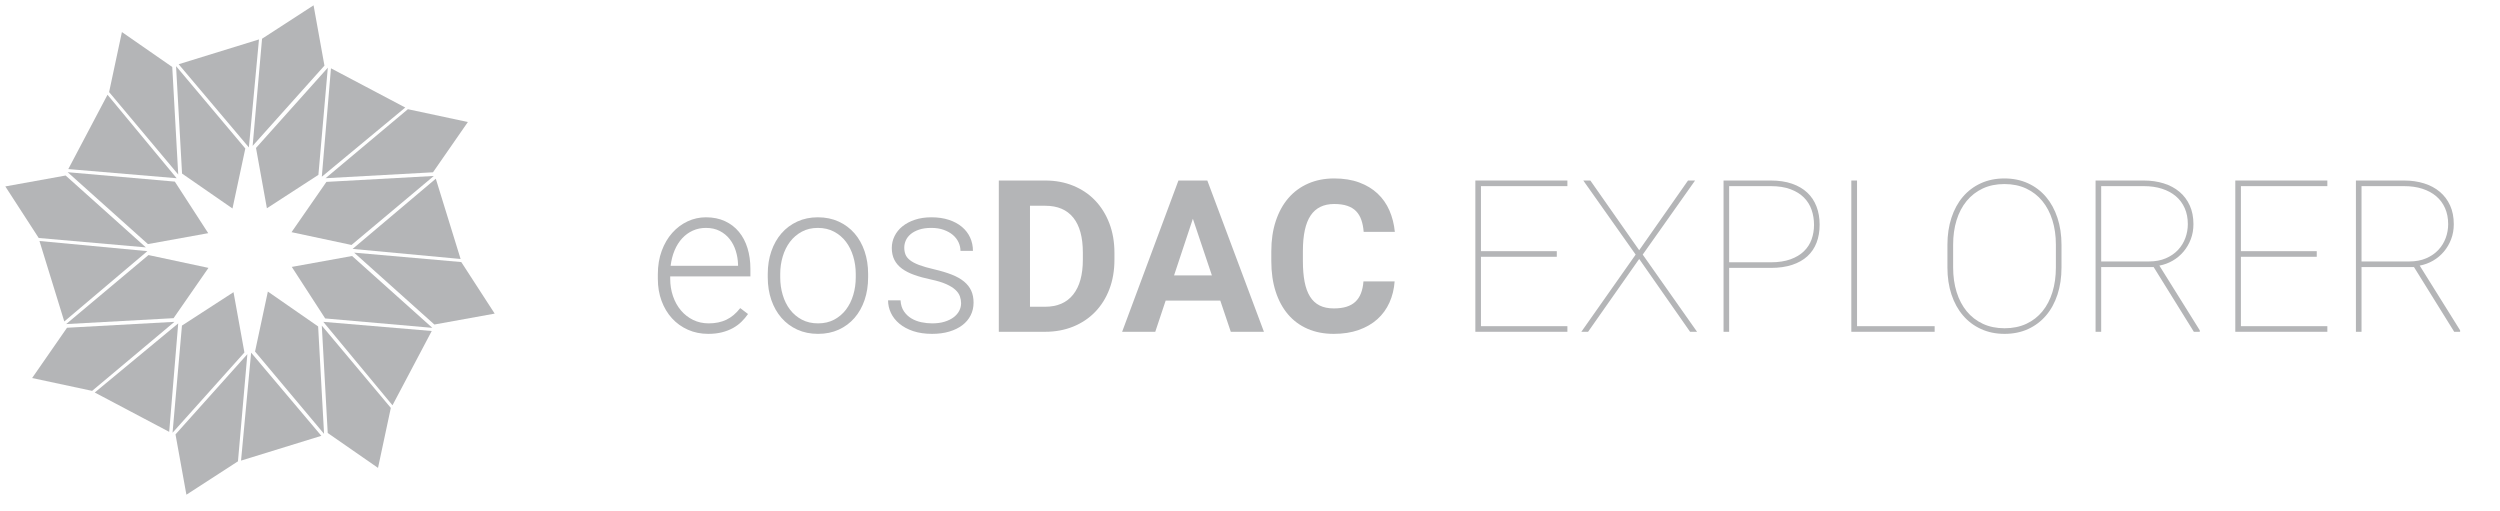
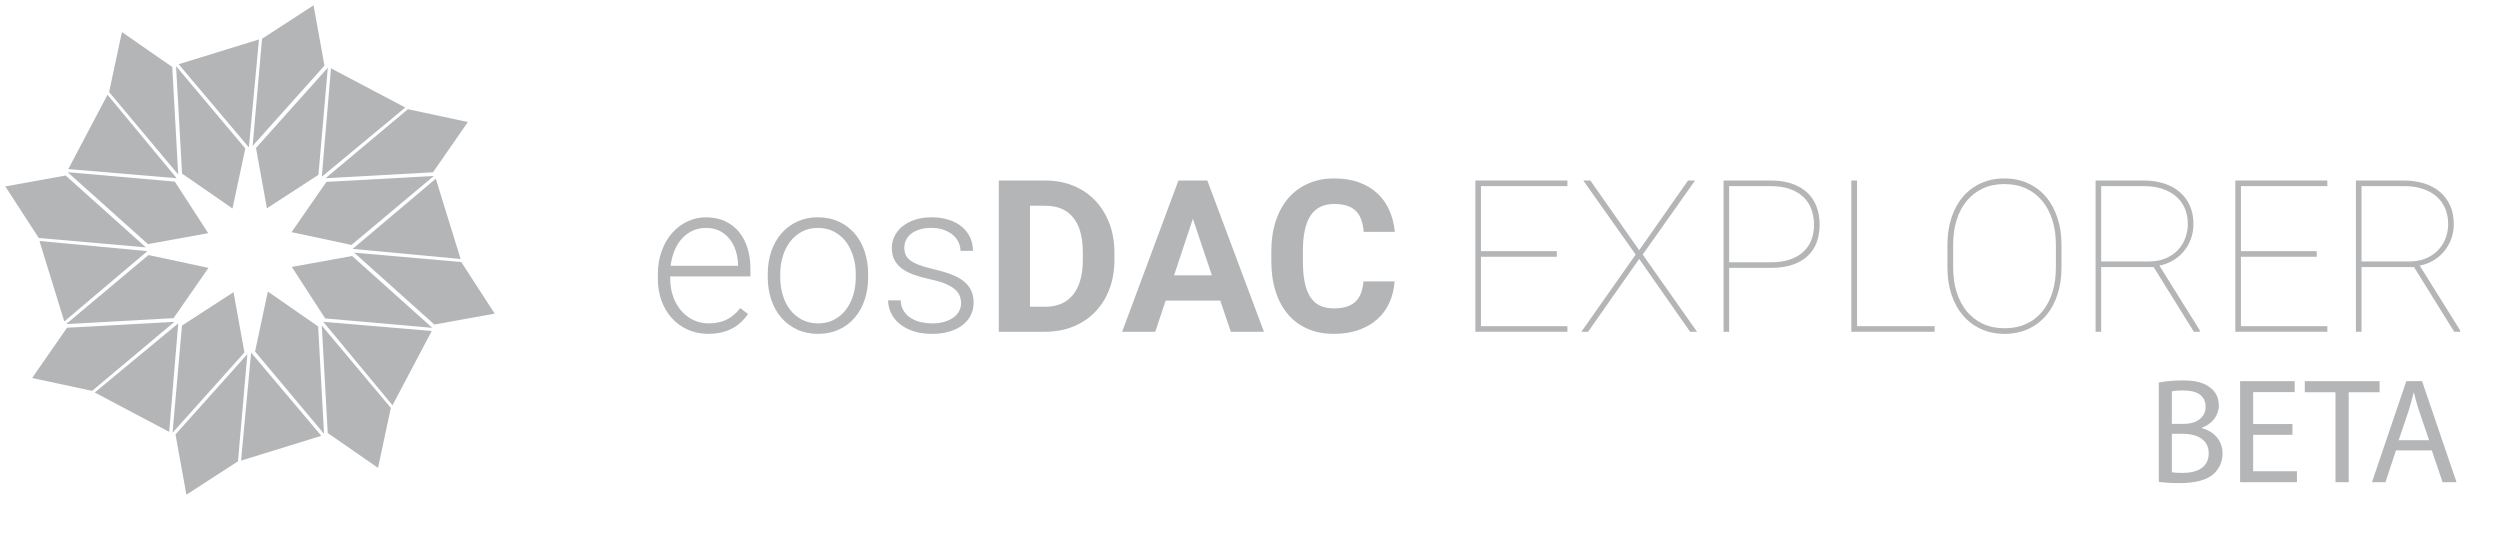
- <svg xmlns="http://www.w3.org/2000/svg" width="100%" height="100%" viewBox="0 0 235 48" version="1.1" xml:space="preserve" style="fill-rule:evenodd;clip-rule:evenodd;stroke-linejoin:round;stroke-miterlimit:1.414;">
-   <rect id="icon-signet-eosdac-explorer-225x48" x="0" y="0" width="235" height="48" style="fill:none;" />
+ <svg xmlns="http://www.w3.org/2000/svg" version="1.1" id="Layer_1" x="0px" y="0px" width="200px" height="42.577px" viewBox="0 79.575 200 42.577" style="enable-background:new 0 79.575 200 42.577;" xml:space="preserve">
+   <rect id="icon-signet-eosdac-explorer-225x48" y="79.575" style="fill:none;" width="200" height="40.851" />
  <g>
-     <path d="M66.574,31.383c-0.691,0 -1.325,-0.128 -1.905,-0.385c-0.579,-0.257 -1.079,-0.615 -1.499,-1.074c-0.42,-0.459 -0.747,-1.005 -0.981,-1.636c-0.235,-0.632 -0.352,-1.325 -0.352,-2.08l0,-0.42c0,-0.814 0.122,-1.551 0.366,-2.212c0.245,-0.661 0.575,-1.224 0.992,-1.69c0.416,-0.465 0.896,-0.825 1.44,-1.079c0.544,-0.254 1.118,-0.381 1.724,-0.381c0.67,0 1.266,0.121 1.787,0.362c0.521,0.241 0.959,0.576 1.313,1.006c0.355,0.429 0.624,0.94 0.806,1.533c0.182,0.592 0.273,1.24 0.273,1.943l0,0.713l-7.539,0l0,0.225c0,0.579 0.088,1.124 0.264,1.635c0.176,0.512 0.423,0.956 0.742,1.333c0.319,0.378 0.7,0.676 1.143,0.894c0.443,0.218 0.934,0.327 1.474,0.327c0.625,0 1.177,-0.114 1.656,-0.342c0.478,-0.227 0.913,-0.592 1.303,-1.093l0.733,0.556c-0.176,0.254 -0.379,0.495 -0.611,0.723c-0.231,0.228 -0.499,0.426 -0.805,0.596c-0.306,0.169 -0.651,0.302 -1.035,0.4c-0.384,0.098 -0.814,0.146 -1.289,0.146Zm-0.215,-9.96c-0.443,0 -0.853,0.084 -1.231,0.253c-0.377,0.17 -0.711,0.411 -1.001,0.723c-0.289,0.313 -0.527,0.689 -0.713,1.128c-0.185,0.439 -0.31,0.926 -0.376,1.46l6.338,0l0,-0.127c-0.013,-0.443 -0.084,-0.871 -0.215,-1.284c-0.13,-0.414 -0.32,-0.78 -0.571,-1.099c-0.25,-0.319 -0.561,-0.574 -0.932,-0.766c-0.372,-0.192 -0.804,-0.288 -1.299,-0.288Z" style="fill:#B4B5B7;fill-rule:nonzero;" />
-     <path d="M72.169,25.749c0,-0.769 0.113,-1.478 0.337,-2.129c0.225,-0.651 0.542,-1.213 0.952,-1.685c0.41,-0.472 0.905,-0.841 1.485,-1.108c0.579,-0.267 1.224,-0.401 1.933,-0.401c0.723,0 1.376,0.134 1.958,0.401c0.583,0.267 1.079,0.636 1.49,1.108c0.41,0.472 0.725,1.034 0.947,1.685c0.221,0.651 0.332,1.36 0.332,2.129l0,0.322c0,0.768 -0.111,1.478 -0.332,2.129c-0.222,0.651 -0.537,1.212 -0.947,1.684c-0.411,0.472 -0.905,0.84 -1.485,1.104c-0.579,0.264 -1.227,0.395 -1.943,0.395c-0.716,0 -1.364,-0.131 -1.944,-0.395c-0.579,-0.264 -1.075,-0.632 -1.489,-1.104c-0.413,-0.472 -0.732,-1.033 -0.957,-1.684c-0.224,-0.651 -0.337,-1.361 -0.337,-2.129l0,-0.322Zm1.172,0.322c0,0.579 0.078,1.131 0.235,1.655c0.156,0.524 0.384,0.983 0.683,1.377c0.3,0.394 0.671,0.708 1.113,0.943c0.443,0.234 0.951,0.351 1.524,0.351c0.573,0 1.079,-0.117 1.518,-0.351c0.44,-0.235 0.809,-0.549 1.109,-0.943c0.299,-0.394 0.527,-0.853 0.683,-1.377c0.157,-0.524 0.235,-1.076 0.235,-1.655l0,-0.322c0,-0.567 -0.078,-1.112 -0.235,-1.636c-0.156,-0.524 -0.384,-0.985 -0.683,-1.382c-0.3,-0.397 -0.672,-0.714 -1.118,-0.952c-0.446,-0.238 -0.956,-0.356 -1.529,-0.356c-0.566,0 -1.069,0.118 -1.508,0.356c-0.44,0.238 -0.809,0.555 -1.109,0.952c-0.299,0.397 -0.527,0.858 -0.683,1.382c-0.157,0.524 -0.235,1.069 -0.235,1.636l0,0.322Z" style="fill:#B4B5B7;fill-rule:nonzero;" />
-     <path d="M90.343,28.503c0,-0.215 -0.037,-0.43 -0.112,-0.645c-0.075,-0.215 -0.215,-0.418 -0.42,-0.61c-0.205,-0.192 -0.492,-0.371 -0.859,-0.537c-0.368,-0.166 -0.845,-0.311 -1.431,-0.435c-0.586,-0.124 -1.109,-0.267 -1.568,-0.43c-0.459,-0.162 -0.846,-0.359 -1.162,-0.59c-0.315,-0.232 -0.555,-0.507 -0.717,-0.826c-0.163,-0.319 -0.245,-0.693 -0.245,-1.123c0,-0.39 0.087,-0.761 0.259,-1.113c0.173,-0.352 0.42,-0.658 0.742,-0.918c0.323,-0.26 0.713,-0.467 1.172,-0.62c0.459,-0.153 0.975,-0.23 1.548,-0.23c0.612,0 1.161,0.08 1.646,0.24c0.485,0.159 0.895,0.381 1.23,0.664c0.335,0.283 0.591,0.617 0.767,1.001c0.175,0.384 0.263,0.801 0.263,1.25l-1.171,0c0,-0.274 -0.061,-0.541 -0.181,-0.801c-0.121,-0.26 -0.296,-0.49 -0.527,-0.689c-0.232,-0.198 -0.518,-0.359 -0.86,-0.483c-0.342,-0.124 -0.731,-0.185 -1.167,-0.185c-0.456,0 -0.845,0.055 -1.167,0.166c-0.322,0.11 -0.586,0.253 -0.791,0.429c-0.205,0.176 -0.355,0.373 -0.449,0.591c-0.094,0.218 -0.142,0.438 -0.142,0.659c0,0.235 0.036,0.448 0.108,0.64c0.071,0.192 0.21,0.371 0.415,0.537c0.205,0.166 0.491,0.319 0.859,0.459c0.368,0.14 0.848,0.278 1.441,0.415c0.638,0.15 1.188,0.316 1.65,0.498c0.462,0.182 0.845,0.399 1.147,0.649c0.303,0.251 0.528,0.538 0.674,0.86c0.147,0.322 0.22,0.695 0.22,1.118c0,0.436 -0.091,0.835 -0.273,1.196c-0.183,0.362 -0.443,0.671 -0.782,0.928c-0.338,0.257 -0.748,0.457 -1.23,0.601c-0.482,0.143 -1.019,0.214 -1.612,0.214c-0.67,0 -1.263,-0.086 -1.777,-0.258c-0.514,-0.173 -0.947,-0.406 -1.299,-0.699c-0.351,-0.293 -0.617,-0.629 -0.796,-1.01c-0.179,-0.381 -0.268,-0.777 -0.268,-1.187l1.172,0c0.026,0.417 0.133,0.764 0.322,1.04c0.189,0.277 0.423,0.498 0.703,0.664c0.28,0.166 0.591,0.285 0.933,0.357c0.342,0.071 0.678,0.107 1.01,0.107c0.443,0 0.834,-0.052 1.172,-0.156c0.339,-0.104 0.624,-0.244 0.855,-0.42c0.231,-0.176 0.405,-0.378 0.522,-0.605c0.118,-0.228 0.176,-0.466 0.176,-0.713Z" style="fill:#B4B5B7;fill-rule:nonzero;" />
-     <path d="M93.888,31.188l0,-14.219l4.375,0c0.957,0 1.834,0.165 2.632,0.494c0.797,0.328 1.481,0.791 2.051,1.386c0.569,0.596 1.014,1.311 1.333,2.144c0.319,0.833 0.478,1.758 0.478,2.773l0,0.645c0,1.015 -0.158,1.938 -0.473,2.768c-0.316,0.83 -0.762,1.543 -1.338,2.139c-0.577,0.596 -1.265,1.056 -2.066,1.382c-0.801,0.325 -1.683,0.488 -2.646,0.488l-4.346,0Zm2.93,-11.846l0,9.493l1.416,0c1.159,0 2.041,-0.383 2.646,-1.148c0.606,-0.765 0.908,-1.857 0.908,-3.276l0,-0.664c0,-1.446 -0.299,-2.541 -0.898,-3.286c-0.599,-0.746 -1.475,-1.119 -2.627,-1.119l-1.445,0Z" style="fill:#B4B5B7;fill-rule:nonzero;" />
-     <path d="M114.708,28.258l-5.136,0l-0.977,2.93l-3.115,0l5.293,-14.219l2.715,0l5.322,14.219l-3.115,0l-0.987,-2.93Zm-4.345,-2.373l3.554,0l-1.787,-5.322l-1.767,5.322Z" style="fill:#B4B5B7;fill-rule:nonzero;" />
-     <path d="M131.095,26.452c-0.052,0.723 -0.215,1.387 -0.488,1.992c-0.274,0.606 -0.651,1.125 -1.133,1.558c-0.482,0.433 -1.066,0.771 -1.753,1.015c-0.687,0.244 -1.47,0.366 -2.349,0.366c-0.911,0 -1.73,-0.157 -2.456,-0.473c-0.726,-0.316 -1.341,-0.77 -1.845,-1.362c-0.505,-0.593 -0.892,-1.311 -1.162,-2.154c-0.271,-0.843 -0.406,-1.789 -0.406,-2.837l0,-0.937c0,-1.048 0.14,-1.996 0.42,-2.842c0.28,-0.846 0.676,-1.566 1.187,-2.158c0.511,-0.593 1.131,-1.048 1.86,-1.367c0.729,-0.319 1.543,-0.479 2.441,-0.479c0.886,0 1.669,0.125 2.349,0.376c0.68,0.251 1.258,0.599 1.733,1.045c0.476,0.446 0.847,0.977 1.114,1.592c0.267,0.615 0.436,1.284 0.508,2.007l-2.93,0c-0.033,-0.424 -0.106,-0.798 -0.22,-1.123c-0.114,-0.326 -0.278,-0.599 -0.493,-0.821c-0.215,-0.221 -0.492,-0.389 -0.83,-0.503c-0.339,-0.114 -0.749,-0.171 -1.231,-0.171c-0.989,0 -1.726,0.36 -2.211,1.08c-0.485,0.719 -0.728,1.834 -0.728,3.344l0,0.957c0,0.736 0.054,1.381 0.161,1.934c0.108,0.553 0.277,1.016 0.508,1.387c0.231,0.371 0.531,0.649 0.898,0.835c0.368,0.185 0.813,0.278 1.333,0.278c0.463,0 0.861,-0.052 1.197,-0.156c0.335,-0.105 0.615,-0.262 0.84,-0.474c0.224,-0.212 0.398,-0.477 0.522,-0.796c0.124,-0.319 0.202,-0.69 0.234,-1.113l2.93,0Z" style="fill:#B4B5B7;fill-rule:nonzero;" />
-     <path d="M146.339,24.137l-7.129,0l0,6.524l8.125,0l0,0.527l-8.652,0l0,-14.219l8.652,0l0,0.528l-8.125,0l0,6.113l7.129,0l0,0.527Z" style="fill:#B4B5B7;fill-rule:nonzero;" />
-     <path d="M154.083,23.522l4.59,-6.553l0.664,0l-4.922,6.963l5.108,7.256l-0.655,0l-4.785,-6.846l-4.804,6.846l-0.635,0l5.107,-7.256l-4.922,-6.963l0.664,0l4.59,6.553Z" style="fill:#B4B5B7;fill-rule:nonzero;" />
-     <path d="M162.54,25.182l0,6.006l-0.527,0l0,-14.219l4.443,0c0.756,0 1.42,0.1 1.993,0.298c0.572,0.199 1.051,0.479 1.435,0.84c0.384,0.361 0.674,0.798 0.869,1.309c0.196,0.511 0.293,1.079 0.293,1.704c0,0.625 -0.096,1.188 -0.288,1.689c-0.192,0.502 -0.48,0.928 -0.864,1.28c-0.384,0.351 -0.863,0.621 -1.436,0.81c-0.573,0.189 -1.24,0.283 -2.002,0.283l-3.916,0Zm0,-0.527l3.916,0c0.717,0 1.332,-0.093 1.846,-0.278c0.514,-0.186 0.936,-0.438 1.265,-0.757c0.329,-0.319 0.569,-0.692 0.722,-1.118c0.153,-0.427 0.23,-0.881 0.23,-1.363c0,-0.501 -0.077,-0.973 -0.23,-1.416c-0.153,-0.442 -0.393,-0.828 -0.722,-1.157c-0.329,-0.329 -0.751,-0.589 -1.265,-0.781c-0.514,-0.192 -1.129,-0.288 -1.846,-0.288l-3.916,0l0,7.158Z" style="fill:#B4B5B7;fill-rule:nonzero;" />
-     <path d="M174.562,30.661l7.295,0l0,0.527l-7.832,0l0,-14.219l0.537,0l0,13.692Z" style="fill:#B4B5B7;fill-rule:nonzero;" />
-     <path d="M193.781,25.143c0,0.931 -0.126,1.779 -0.376,2.544c-0.251,0.765 -0.609,1.421 -1.075,1.968c-0.465,0.547 -1.027,0.972 -1.684,1.274c-0.658,0.303 -1.397,0.454 -2.217,0.454c-0.814,0 -1.551,-0.151 -2.212,-0.454c-0.661,-0.302 -1.225,-0.727 -1.694,-1.274c-0.469,-0.547 -0.83,-1.203 -1.084,-1.968c-0.254,-0.765 -0.381,-1.613 -0.381,-2.544l0,-2.129c0,-0.924 0.125,-1.77 0.376,-2.539c0.251,-0.768 0.609,-1.425 1.074,-1.972c0.466,-0.547 1.029,-0.972 1.69,-1.275c0.66,-0.303 1.398,-0.454 2.212,-0.454c0.82,0 1.56,0.151 2.221,0.454c0.661,0.303 1.224,0.728 1.69,1.275c0.465,0.547 0.825,1.204 1.079,1.972c0.254,0.769 0.381,1.615 0.381,2.539l0,2.129Zm-0.528,-2.148c0,-0.834 -0.109,-1.598 -0.327,-2.295c-0.218,-0.697 -0.534,-1.297 -0.947,-1.802c-0.414,-0.504 -0.92,-0.897 -1.519,-1.177c-0.599,-0.28 -1.282,-0.42 -2.05,-0.42c-0.762,0 -1.441,0.14 -2.037,0.42c-0.595,0.28 -1.1,0.673 -1.513,1.177c-0.414,0.505 -0.728,1.105 -0.943,1.802c-0.215,0.697 -0.322,1.461 -0.322,2.295l0,2.148c0,0.84 0.109,1.61 0.327,2.31c0.218,0.7 0.534,1.302 0.947,1.806c0.414,0.505 0.92,0.897 1.519,1.177c0.599,0.28 1.279,0.42 2.041,0.42c0.768,0 1.452,-0.14 2.051,-0.42c0.599,-0.28 1.103,-0.672 1.513,-1.177c0.411,-0.504 0.723,-1.106 0.938,-1.806c0.215,-0.7 0.322,-1.47 0.322,-2.31l0,-2.148Z" style="fill:#B4B5B7;fill-rule:nonzero;" />
-     <path d="M202.443,25.104l-4.932,0l0,6.084l-0.527,0l0,-14.219l4.531,0c0.677,0 1.302,0.09 1.875,0.269c0.573,0.179 1.066,0.443 1.479,0.791c0.414,0.348 0.736,0.776 0.967,1.284c0.231,0.508 0.347,1.094 0.347,1.758c0,0.508 -0.083,0.98 -0.249,1.416c-0.166,0.436 -0.394,0.825 -0.684,1.167c-0.289,0.342 -0.628,0.625 -1.015,0.85c-0.388,0.224 -0.806,0.379 -1.255,0.463l3.799,6.084l0,0.137l-0.557,0l-3.779,-6.084Zm-4.932,-0.527l4.482,0c0.606,0 1.138,-0.099 1.597,-0.298c0.459,-0.199 0.842,-0.462 1.148,-0.791c0.306,-0.329 0.535,-0.703 0.688,-1.123c0.153,-0.42 0.23,-0.851 0.23,-1.294c0,-0.56 -0.098,-1.061 -0.293,-1.504c-0.196,-0.443 -0.474,-0.817 -0.835,-1.123c-0.362,-0.306 -0.796,-0.54 -1.304,-0.703c-0.508,-0.163 -1.078,-0.244 -1.709,-0.244l-4.004,0l0,7.08Z" style="fill:#B4B5B7;fill-rule:nonzero;" />
-     <path d="M217.775,24.137l-7.129,0l0,6.524l8.125,0l0,0.527l-8.653,0l0,-14.219l8.653,0l0,0.528l-8.125,0l0,6.113l7.129,0l0,0.527Z" style="fill:#B4B5B7;fill-rule:nonzero;" />
-     <path d="M226.915,25.104l-4.931,0l0,6.084l-0.528,0l0,-14.219l4.532,0c0.677,0 1.302,0.09 1.875,0.269c0.573,0.179 1.066,0.443 1.479,0.791c0.414,0.348 0.736,0.776 0.967,1.284c0.231,0.508 0.347,1.094 0.347,1.758c0,0.508 -0.083,0.98 -0.249,1.416c-0.166,0.436 -0.394,0.825 -0.684,1.167c-0.29,0.342 -0.628,0.625 -1.016,0.85c-0.387,0.224 -0.805,0.379 -1.255,0.463l3.799,6.084l0,0.137l-0.556,0l-3.78,-6.084Zm-4.931,-0.527l4.482,0c0.606,0 1.138,-0.099 1.597,-0.298c0.459,-0.199 0.841,-0.462 1.147,-0.791c0.306,-0.329 0.536,-0.703 0.689,-1.123c0.153,-0.42 0.229,-0.851 0.229,-1.294c0,-0.56 -0.097,-1.061 -0.293,-1.504c-0.195,-0.443 -0.473,-0.817 -0.835,-1.123c-0.361,-0.306 -0.796,-0.54 -1.303,-0.703c-0.508,-0.163 -1.078,-0.244 -1.709,-0.244l-4.004,0l0,7.08Z" style="fill:#B4B5B7;fill-rule:nonzero;" />
+     <path style="fill:#B4B5B7;" d="M56.659,106.283c-0.588,0-1.127-0.109-1.621-0.328c-0.493-0.219-0.918-0.523-1.276-0.914   s-0.636-0.854-0.835-1.392c-0.2-0.538-0.299-1.128-0.299-1.771v-0.357c0-0.692,0.104-1.32,0.312-1.882   c0.208-0.563,0.489-1.042,0.844-1.438c0.354-0.396,0.762-0.702,1.225-0.918c0.463-0.216,0.952-0.324,1.467-0.324   c0.57,0,1.078,0.103,1.521,0.308c0.443,0.205,0.816,0.49,1.118,0.856c0.302,0.365,0.531,0.8,0.686,1.305   c0.155,0.504,0.232,1.055,0.232,1.654v0.606h-6.416v0.191c0,0.493,0.075,0.957,0.225,1.392c0.15,0.437,0.36,0.813,0.631,1.135   s0.596,0.575,0.973,0.761c0.377,0.186,0.795,0.278,1.254,0.278c0.532,0,1.001-0.097,1.409-0.291   c0.407-0.193,0.777-0.504,1.109-0.931l0.624,0.474c-0.15,0.216-0.323,0.421-0.52,0.615c-0.197,0.194-0.425,0.362-0.685,0.507   c-0.261,0.145-0.554,0.258-0.881,0.341C57.429,106.242,57.063,106.283,56.659,106.283z M56.476,97.807   c-0.377,0-0.726,0.072-1.047,0.215c-0.321,0.145-0.605,0.35-0.852,0.615c-0.246,0.267-0.449,0.586-0.607,0.96   c-0.157,0.374-0.264,0.788-0.32,1.242h5.394v-0.107c-0.011-0.377-0.071-0.742-0.183-1.093c-0.11-0.353-0.272-0.664-0.486-0.936   c-0.213-0.271-0.478-0.488-0.793-0.652C57.265,97.889,56.897,97.807,56.476,97.807z" />
+     <path style="fill:#B4B5B7;" d="M61.42,101.488c0-0.654,0.096-1.258,0.287-1.812c0.192-0.554,0.461-1.033,0.811-1.434   c0.349-0.402,0.77-0.716,1.264-0.943c0.493-0.227,1.042-0.341,1.645-0.341c0.615,0,1.171,0.114,1.667,0.341   c0.496,0.228,0.918,0.542,1.268,0.943c0.349,0.401,0.617,0.88,0.806,1.434c0.188,0.554,0.282,1.157,0.282,1.812v0.274   c0,0.653-0.094,1.258-0.282,1.812c-0.189,0.555-0.457,1.031-0.806,1.434c-0.35,0.401-0.77,0.715-1.264,0.939   c-0.493,0.225-1.044,0.336-1.654,0.336s-1.161-0.111-1.654-0.336c-0.493-0.225-0.915-0.538-1.268-0.939   c-0.351-0.402-0.623-0.879-0.814-1.434c-0.19-0.554-0.287-1.158-0.287-1.812V101.488z M62.418,101.763   c0,0.493,0.066,0.962,0.2,1.408c0.133,0.446,0.327,0.837,0.582,1.172c0.255,0.335,0.571,0.603,0.947,0.803   c0.377,0.199,0.809,0.299,1.297,0.299s0.918-0.1,1.292-0.299c0.375-0.2,0.688-0.468,0.944-0.803   c0.254-0.335,0.448-0.726,0.581-1.172c0.134-0.446,0.2-0.915,0.2-1.408v-0.274c0-0.482-0.066-0.946-0.2-1.392   c-0.133-0.446-0.327-0.838-0.581-1.176c-0.255-0.338-0.572-0.607-0.952-0.81c-0.379-0.203-0.813-0.303-1.301-0.303   c-0.481,0-0.91,0.101-1.283,0.303c-0.375,0.203-0.688,0.472-0.944,0.81c-0.254,0.338-0.449,0.73-0.582,1.176   c-0.133,0.446-0.2,0.91-0.2,1.392V101.763z" />
+     <path style="fill:#B4B5B7;" d="M76.888,103.832c0-0.183-0.032-0.365-0.095-0.549c-0.064-0.183-0.183-0.355-0.357-0.52   c-0.175-0.162-0.419-0.314-0.731-0.457c-0.313-0.141-0.719-0.264-1.218-0.369c-0.499-0.105-0.944-0.228-1.334-0.367   c-0.391-0.137-0.72-0.305-0.989-0.502c-0.268-0.197-0.472-0.432-0.61-0.703c-0.139-0.271-0.208-0.589-0.208-0.956   c0-0.332,0.074-0.647,0.221-0.947c0.147-0.299,0.357-0.56,0.631-0.781c0.275-0.221,0.607-0.397,0.998-0.528   c0.391-0.13,0.83-0.195,1.317-0.195c0.521,0,0.988,0.068,1.401,0.204c0.413,0.135,0.762,0.324,1.047,0.565   c0.285,0.241,0.503,0.525,0.652,0.852c0.149,0.327,0.224,0.682,0.224,1.064h-0.997c0-0.233-0.052-0.46-0.154-0.682   c-0.103-0.222-0.252-0.417-0.448-0.586c-0.198-0.169-0.441-0.306-0.732-0.411s-0.622-0.158-0.993-0.158   c-0.388,0-0.719,0.047-0.993,0.142c-0.274,0.093-0.499,0.215-0.673,0.365c-0.174,0.15-0.302,0.318-0.382,0.503   c-0.08,0.186-0.121,0.373-0.121,0.561c0,0.2,0.031,0.381,0.092,0.545c0.061,0.163,0.179,0.315,0.354,0.457   c0.174,0.141,0.417,0.271,0.731,0.391c0.313,0.119,0.722,0.236,1.226,0.354c0.543,0.127,1.011,0.269,1.404,0.424   c0.394,0.154,0.719,0.339,0.977,0.552c0.258,0.214,0.449,0.458,0.573,0.731c0.125,0.274,0.188,0.592,0.188,0.952   c0,0.371-0.078,0.71-0.232,1.018c-0.156,0.308-0.377,0.571-0.666,0.79c-0.288,0.219-0.637,0.389-1.047,0.512   c-0.41,0.121-0.867,0.182-1.372,0.182c-0.57,0-1.075-0.072-1.512-0.219c-0.438-0.148-0.806-0.346-1.105-0.596   c-0.299-0.249-0.525-0.535-0.677-0.859s-0.229-0.661-0.229-1.01h0.998c0.022,0.354,0.113,0.65,0.274,0.885   c0.161,0.236,0.36,0.424,0.599,0.564c0.238,0.142,0.503,0.243,0.794,0.305c0.291,0.061,0.577,0.091,0.859,0.091   c0.377,0,0.71-0.044,0.998-0.133c0.289-0.089,0.531-0.208,0.728-0.357c0.197-0.149,0.345-0.321,0.444-0.515   C76.838,104.245,76.888,104.043,76.888,103.832z" />
+     <path style="fill:#B4B5B7;" d="M79.905,106.117V94.016h3.723c0.814,0,1.561,0.141,2.24,0.42c0.678,0.279,1.26,0.673,1.746,1.18   c0.484,0.507,0.863,1.116,1.134,1.825s0.407,1.496,0.407,2.36v0.549c0,0.863-0.134,1.649-0.402,2.355   c-0.269,0.707-0.648,1.313-1.139,1.82c-0.491,0.508-1.077,0.899-1.758,1.177c-0.682,0.276-1.433,0.415-2.252,0.415H79.905z    M82.398,96.036v8.08h1.205c0.986,0,1.737-0.326,2.252-0.978c0.516-0.651,0.772-1.58,0.772-2.788v-0.565   c0-1.23-0.254-2.163-0.764-2.796c-0.51-0.635-1.255-0.953-2.236-0.953H82.398z" />
+     <path style="fill:#B4B5B7;" d="M97.624,103.624h-4.371l-0.832,2.493H89.77l4.505-12.101h2.311l4.53,12.101h-2.651L97.624,103.624z    M93.926,101.604h3.025l-1.521-4.529L93.926,101.604z" />
+     <path style="fill:#B4B5B7;" d="M111.57,102.087c-0.045,0.615-0.184,1.181-0.416,1.695c-0.232,0.516-0.553,0.958-0.964,1.325   c-0.41,0.369-0.907,0.656-1.491,0.865c-0.585,0.207-1.252,0.311-2,0.311c-0.775,0-1.473-0.133-2.09-0.402s-1.141-0.655-1.57-1.159   c-0.43-0.505-0.76-1.116-0.988-1.833c-0.231-0.718-0.346-1.523-0.346-2.415v-0.797c0-0.892,0.119-1.699,0.357-2.419   c0.238-0.72,0.574-1.333,1.01-1.836c0.436-0.505,0.963-0.892,1.583-1.164s1.313-0.408,2.077-0.408c0.754,0,1.421,0.106,2,0.32   c0.578,0.213,1.07,0.51,1.475,0.889s0.721,0.832,0.947,1.355c0.229,0.523,0.371,1.093,0.434,1.708h-2.494   c-0.028-0.361-0.09-0.679-0.188-0.956c-0.097-0.278-0.236-0.51-0.42-0.699c-0.183-0.188-0.418-0.331-0.706-0.428   s-0.638-0.146-1.048-0.146c-0.842,0-1.469,0.306-1.881,0.919c-0.413,0.612-0.62,1.561-0.62,2.846v0.814   c0,0.626,0.046,1.175,0.138,1.646s0.235,0.864,0.432,1.181c0.197,0.315,0.452,0.552,0.764,0.711   c0.314,0.156,0.692,0.236,1.135,0.236c0.395,0,0.732-0.045,1.02-0.133c0.285-0.09,0.523-0.223,0.715-0.404   c0.19-0.18,0.338-0.405,0.443-0.677s0.172-0.587,0.199-0.947H111.57z" />
+     <path style="fill:#B4B5B7;" d="M124.544,100.117h-6.067v5.552h6.915v0.448h-7.363V94.016h7.363v0.449h-6.915v5.203h6.067V100.117z" />
+     <path style="fill:#B4B5B7;" d="M131.135,99.593l3.906-5.577h0.564l-4.188,5.926l4.347,6.175h-0.557l-4.072-5.826l-4.089,5.826h-0.54   l4.346-6.175l-4.188-5.926h0.565L131.135,99.593z" />
+     <path style="fill:#B4B5B7;" d="M138.332,101.006v5.111h-0.449V94.016h3.781c0.645,0,1.209,0.085,1.697,0.254   c0.486,0.169,0.895,0.407,1.221,0.715c0.326,0.307,0.574,0.679,0.74,1.114s0.249,0.918,0.249,1.45c0,0.532-0.082,1.011-0.245,1.438   c-0.164,0.427-0.408,0.79-0.735,1.089c-0.327,0.299-0.735,0.528-1.222,0.69c-0.488,0.16-1.057,0.24-1.705,0.24H138.332z    M138.332,100.558h3.332c0.611,0,1.135-0.079,1.572-0.237c0.438-0.158,0.796-0.373,1.076-0.644   c0.279-0.271,0.484-0.589,0.614-0.952c0.13-0.363,0.196-0.75,0.196-1.16c0-0.426-0.066-0.828-0.196-1.205   c-0.13-0.376-0.335-0.705-0.614-0.984c-0.28-0.28-0.639-0.501-1.076-0.665c-0.438-0.163-0.961-0.245-1.572-0.245h-3.332V100.558z" />
+     <path style="fill:#B4B5B7;" d="M148.563,105.669h6.208v0.448h-6.665V94.016h0.457V105.669z" />
+     <path style="fill:#B4B5B7;" d="M164.92,100.973c0,0.793-0.107,1.514-0.32,2.165s-0.518,1.21-0.914,1.675   c-0.396,0.466-0.875,0.828-1.434,1.084c-0.561,0.258-1.189,0.387-1.887,0.387c-0.693,0-1.32-0.129-1.883-0.387   c-0.563-0.256-1.043-0.618-1.441-1.084c-0.399-0.465-0.707-1.023-0.923-1.675s-0.324-1.372-0.324-2.165v-1.812   c0-0.786,0.106-1.506,0.32-2.161c0.214-0.654,0.519-1.213,0.914-1.678c0.396-0.466,0.876-0.827,1.438-1.085   c0.562-0.258,1.189-0.387,1.883-0.387c0.697,0,1.327,0.128,1.89,0.387c0.563,0.258,1.042,0.619,1.438,1.085   c0.396,0.465,0.701,1.024,0.918,1.678c0.217,0.654,0.324,1.375,0.324,2.161V100.973z M164.471,99.145   c0-0.709-0.093-1.36-0.278-1.953s-0.454-1.104-0.806-1.534c-0.353-0.429-0.783-0.763-1.293-1.001s-1.092-0.357-1.744-0.357   c-0.648,0-1.227,0.119-1.734,0.357c-0.506,0.238-0.936,0.573-1.287,1.001c-0.354,0.43-0.62,0.94-0.803,1.534   c-0.184,0.593-0.274,1.244-0.274,1.953v1.828c0,0.715,0.093,1.37,0.278,1.967c0.186,0.596,0.455,1.107,0.807,1.536   c0.352,0.431,0.782,0.764,1.292,1.002s1.089,0.357,1.737,0.357c0.653,0,1.236-0.119,1.746-0.357s0.938-0.571,1.287-1.002   c0.35-0.429,0.615-0.94,0.799-1.536c0.182-0.597,0.273-1.252,0.273-1.967V99.145z" />
+     <path style="fill:#B4B5B7;" d="M172.292,100.939h-4.198v5.178h-0.447V94.016h3.855c0.576,0,1.108,0.077,1.596,0.229   c0.488,0.152,0.907,0.377,1.259,0.673c0.353,0.296,0.626,0.66,0.823,1.093c0.196,0.432,0.295,0.931,0.295,1.496   c0,0.432-0.07,0.834-0.211,1.205c-0.143,0.371-0.336,0.702-0.583,0.993c-0.245,0.291-0.534,0.532-0.864,0.723   c-0.33,0.19-0.686,0.323-1.067,0.394l3.233,5.179v0.116h-0.475L172.292,100.939L172.292,100.939z M168.094,100.491h3.814   c0.517,0,0.969-0.084,1.359-0.254s0.717-0.393,0.978-0.673c0.261-0.28,0.455-0.599,0.585-0.956   c0.131-0.357,0.196-0.724,0.196-1.101c0-0.477-0.083-0.903-0.249-1.28c-0.167-0.377-0.404-0.695-0.711-0.956   c-0.309-0.26-0.678-0.459-1.109-0.598c-0.433-0.139-0.918-0.208-1.455-0.208h-3.408V100.491L168.094,100.491z" />
+     <path style="fill:#B4B5B7;" d="M185.34,100.117h-6.066v5.552h6.914v0.448h-7.363V94.016h7.363v0.449h-6.914v5.203h6.066V100.117z" />
+     <path style="fill:#B4B5B7;" d="M193.119,100.939h-4.197v5.178h-0.449V94.016h3.857c0.576,0,1.108,0.077,1.596,0.229   c0.488,0.152,0.907,0.377,1.259,0.673c0.353,0.296,0.626,0.66,0.823,1.093c0.196,0.432,0.295,0.931,0.295,1.496   c0,0.432-0.07,0.834-0.211,1.205c-0.143,0.371-0.336,0.702-0.583,0.993s-0.534,0.532-0.864,0.723   c-0.33,0.19-0.686,0.323-1.068,0.394l3.233,5.179v0.116h-0.474L193.119,100.939z M188.922,100.491h3.814   c0.517,0,0.969-0.084,1.359-0.254s0.717-0.393,0.977-0.673c0.26-0.28,0.456-0.599,0.586-0.956c0.131-0.357,0.195-0.724,0.195-1.101   c0-0.477-0.082-0.903-0.25-1.28c-0.165-0.377-0.402-0.695-0.71-0.956s-0.677-0.459-1.108-0.598   c-0.433-0.139-0.918-0.208-1.455-0.208h-3.408V100.491z" />
  </g>
-   <path id="Shape_2" d="M16.55,6.217l0.563,10.099l4.741,3.282l1.206,-5.639l-6.51,-7.742Z" style="fill:#B4B5B7;" />
-   <path id="Shape_2_copy" d="M24.064,13.908l1.024,5.669l4.842,-3.141l0.885,-10.072l-6.751,7.544Z" style="fill:#B4B5B7;" />
-   <path id="Shape_2_copy_2" d="M30.683,17.097l-3.279,4.727l5.638,1.203l7.738,-6.487l-10.097,0.557Z" style="fill:#B4B5B7;" />
-   <path id="Shape_2_copy_3" d="M33.096,24.063l-5.668,1.026l3.139,4.844l10.072,0.884l-7.543,-6.754Z" style="fill:#B4B5B7;" />
-   <path id="Shape_2_copy_4" d="M29.905,30.686l-4.726,-3.279l-1.205,5.638l6.488,7.738l-0.557,-10.097Z" style="fill:#B4B5B7;" />
-   <path id="Shape_2_copy_5" d="M21.95,27.465l-4.846,3.139l-0.884,10.073l6.755,-7.543l-1.025,-5.669Z" style="fill:#B4B5B7;" />
-   <path id="Shape_2_copy_6" d="M13.956,23.976l-7.736,6.487l10.096,-0.555l3.279,-4.727l-5.639,-1.205Z" style="fill:#B4B5B7;" />
-   <path id="Shape_2_copy_7" d="M16.434,17.072l-10.073,-0.884l7.543,6.756l5.668,-1.026l-3.138,-4.846Z" style="fill:#B4B5B7;" />
-   <path id="Shape_2_copy_15" d="M6.168,16.499l-5.668,1.025l3.139,4.846l10.071,0.885l-7.542,-6.756Z" style="fill:#B4B5B7;" />
-   <path id="Shape_2_copy_8" d="M16.192,6.297l-4.732,-3.284l-1.204,5.643l6.497,7.749l-0.561,-10.108Z" style="fill:#B4B5B7;" />
-   <path id="Shape_2_copy_9" d="M29.475,0.5l-4.842,3.14l-0.885,10.073l6.75,-7.544l-1.023,-5.669Z" style="fill:#B4B5B7;" />
-   <path id="Shape_2_copy_10" d="M38.341,10.265l-7.738,6.487l10.098,-0.556l3.279,-4.726l-5.639,-1.205Z" style="fill:#B4B5B7;" />
-   <path id="Shape_2_copy_11" d="M43.361,24.634l-10.072,-0.885l7.542,6.756l5.669,-1.026l-3.139,-4.845Z" style="fill:#B4B5B7;" />
-   <path id="Shape_2_copy_12" d="M30.249,30.605l0.557,10.097l4.727,3.279l1.204,-5.638l-6.488,-7.738Z" style="fill:#B4B5B7;" />
-   <path id="Shape_2_copy_13" d="M16.497,40.834l1.025,5.669l4.846,-3.139l0.884,-10.073l-6.755,7.543Z" style="fill:#B4B5B7;" />
-   <path id="Shape_2_copy_14" d="M6.299,30.808l-3.279,4.727l5.639,1.206l7.738,-6.488l-10.098,0.555Z" style="fill:#B4B5B7;" />
-   <path id="Shape_2_copy_16" d="M8.907,36.896l6.997,3.698l0.849,-10.195l-7.846,6.497Z" style="fill:#B4B5B7;" />
-   <path id="Shape_2_copy_17" d="M3.71,22.654l2.333,7.563l7.81,-6.609l-10.143,-0.954Z" style="fill:#B4B5B7;" />
-   <path id="Shape_2_copy_18" d="M10.106,8.907l-3.686,6.986l10.187,0.861l-6.501,-7.847Z" style="fill:#B4B5B7;" />
-   <path id="Shape_2_copy_19" d="M16.794,6.038l6.6,7.818l0.949,-10.149l-7.549,2.331Z" style="fill:#B4B5B7;" />
-   <path id="Shape_2_copy_20" d="M31.111,6.421l-0.861,10.191l7.845,-6.504l-6.984,-3.687Z" style="fill:#B4B5B7;" />
-   <path id="Shape_2_copy_21" d="M40.965,16.797l-7.817,6.6l10.148,0.948l-2.331,-7.548Z" style="fill:#B4B5B7;" />
-   <path id="Shape_2_copy_22" d="M30.39,30.254l6.503,7.844l3.69,-6.984l-10.193,-0.86Z" style="fill:#B4B5B7;" />
-   <path id="Shape_2_copy_23" d="M23.606,33.15l-0.948,10.147l7.549,-2.33l-6.601,-7.817Z" style="fill:#B4B5B7;" />
+   <path id="Shape_2" style="fill:#B4B5B7;" d="M14.085,84.866l0.479,8.595l4.035,2.793l1.026-4.799L14.085,84.866z" />
+   <path id="Shape_2_copy" style="fill:#B4B5B7;" d="M20.48,91.411l0.872,4.825l4.121-2.673l0.753-8.572L20.48,91.411z" />
+   <path id="Shape_2_copy_2" style="fill:#B4B5B7;" d="M26.113,94.125l-2.791,4.023l4.798,1.024l6.586-5.521L26.113,94.125z" />
+   <path id="Shape_2_copy_3" style="fill:#B4B5B7;" d="M28.167,100.054l-4.824,0.873l2.672,4.122l8.572,0.753L28.167,100.054z" />
+   <path id="Shape_2_copy_4" style="fill:#B4B5B7;" d="M25.451,105.69l-4.022-2.791l-1.025,4.798l5.522,6.586L25.451,105.69z" />
+   <path id="Shape_2_copy_5" style="fill:#B4B5B7;" d="M18.681,102.949l-4.124,2.672l-0.752,8.572l5.749-6.42L18.681,102.949z" />
+   <path id="Shape_2_copy_6" style="fill:#B4B5B7;" d="M11.877,99.979L5.293,105.5l8.592-0.473l2.791-4.022L11.877,99.979z" />
+   <path id="Shape_2_copy_7" style="fill:#B4B5B7;" d="M13.986,94.104l-8.573-0.752l6.419,5.75l4.824-0.873L13.986,94.104z" />
+   <path id="Shape_2_copy_15" style="fill:#B4B5B7;" d="M5.25,93.616l-4.824,0.872l2.672,4.125l8.571,0.753L5.25,93.616z" />
+   <path id="Shape_2_copy_8" style="fill:#B4B5B7;" d="M13.78,84.934l-4.027-2.795l-1.025,4.803l5.529,6.595L13.78,84.934z" />
+   <path id="Shape_2_copy_9" style="fill:#B4B5B7;" d="M25.085,80l-4.121,2.672l-0.753,8.573l5.745-6.42L25.085,80z" />
+   <path id="Shape_2_copy_10" style="fill:#B4B5B7;" d="M32.631,88.311l-6.586,5.521l8.594-0.473l2.791-4.022L32.631,88.311z" />
+   <path id="Shape_2_copy_11" style="fill:#B4B5B7;" d="M36.903,100.539l-8.572-0.752l6.419,5.75l4.825-0.873L36.903,100.539z" />
+   <path id="Shape_2_copy_12" style="fill:#B4B5B7;" d="M25.744,105.621l0.474,8.594l4.023,2.79l1.025-4.798L25.744,105.621z" />
+   <path id="Shape_2_copy_13" style="fill:#B4B5B7;" d="M14.04,114.326l0.872,4.825l4.125-2.671l0.752-8.573L14.04,114.326L14.04,114.326z" />
+   <path id="Shape_2_copy_14" style="fill:#B4B5B7;" d="M5.361,105.794l-2.791,4.022l4.799,1.027l6.586-5.521L5.361,105.794z" />
+   <path id="Shape_2_copy_16" style="fill:#B4B5B7;" d="M7.581,110.975l5.955,3.148l0.723-8.678L7.581,110.975z" />
+   <path id="Shape_2_copy_17" style="fill:#B4B5B7;" d="M3.157,98.854l1.986,6.437l6.646-5.625L3.157,98.854z" />
+   <path id="Shape_2_copy_18" style="fill:#B4B5B7;" d="M8.601,87.155l-3.137,5.946l8.67,0.732L8.601,87.155z" />
+   <path id="Shape_2_copy_19" style="fill:#B4B5B7;" d="M14.293,84.713l5.617,6.653l0.808-8.637L14.293,84.713z" />
+   <path id="Shape_2_copy_20" style="fill:#B4B5B7;" d="M26.478,85.039l-0.733,8.673l6.677-5.535L26.478,85.039z" />
+   <path id="Shape_2_copy_21" style="fill:#B4B5B7;" d="M34.864,93.87l-6.653,5.617l8.637,0.807L34.864,93.87z" />
+   <path id="Shape_2_copy_22" style="fill:#B4B5B7;" d="M25.864,105.322l5.535,6.676l3.14-5.943L25.864,105.322z" />
+   <path id="Shape_2_copy_23" style="fill:#B4B5B7;" d="M20.09,107.787l-0.807,8.636l6.425-1.983L20.09,107.787z" />
+   <g>
+     <path style="fill:#B4B5B7;" d="M172.705,110.176c0.456-0.096,1.176-0.168,1.907-0.168c1.044,0,1.715,0.18,2.219,0.588   c0.42,0.312,0.672,0.791,0.672,1.427c0,0.78-0.516,1.464-1.367,1.775v0.023c0.768,0.192,1.667,0.828,1.667,2.027   c0,0.695-0.276,1.224-0.684,1.619c-0.563,0.516-1.476,0.756-2.795,0.756c-0.72,0-1.271-0.048-1.619-0.097V110.176z    M173.749,113.486h0.947c1.104,0,1.751-0.576,1.751-1.355c0-0.947-0.72-1.319-1.774-1.319c-0.48,0-0.756,0.036-0.924,0.072V113.486   z M173.749,117.359c0.204,0.036,0.504,0.049,0.875,0.049c1.08,0,2.075-0.396,2.075-1.571c0-1.104-0.947-1.56-2.087-1.56h-0.863   V117.359z" />
+     <path style="fill:#B4B5B7;" d="M183.396,114.361h-3.143v2.914h3.502v0.876h-4.546v-8.084h4.366v0.876h-3.322v2.555h3.143V114.361z" />
+     <path style="fill:#B4B5B7;" d="M186.84,110.955h-2.458v-0.888h5.984v0.888h-2.471v7.196h-1.056V110.955z" />
+     <path style="fill:#B4B5B7;" d="M191.677,115.608l-0.84,2.543h-1.079l2.746-8.084h1.26l2.759,8.084h-1.115l-0.864-2.543H191.677z    M194.327,114.793l-0.791-2.326c-0.181-0.528-0.3-1.008-0.42-1.476h-0.024c-0.12,0.479-0.252,0.972-0.407,1.463l-0.792,2.339   H194.327z" />
+   </g>
</svg>
